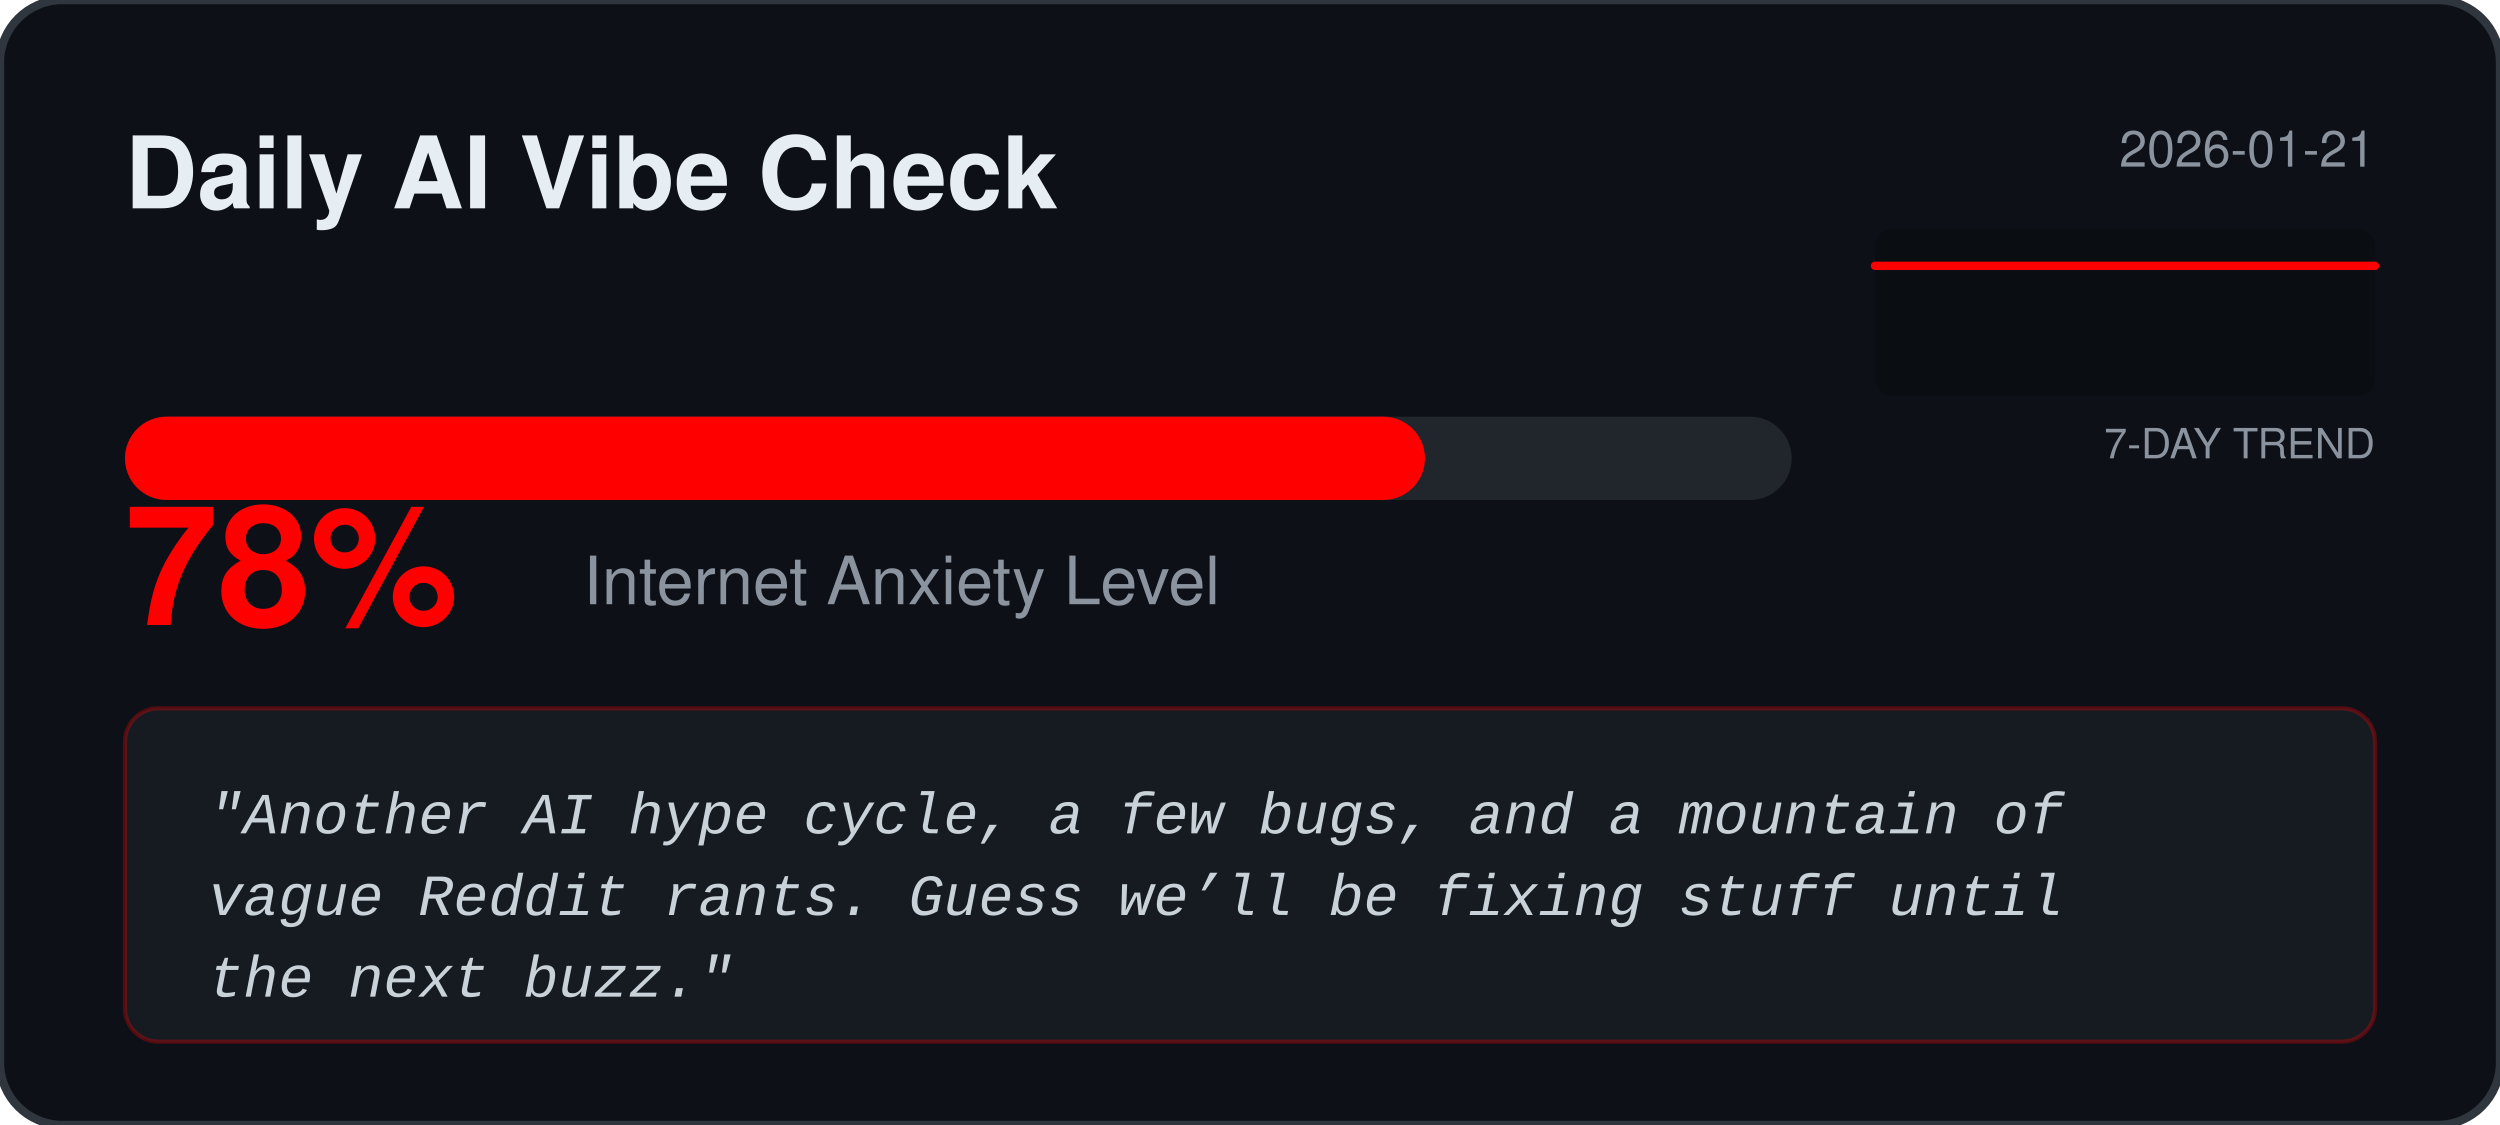
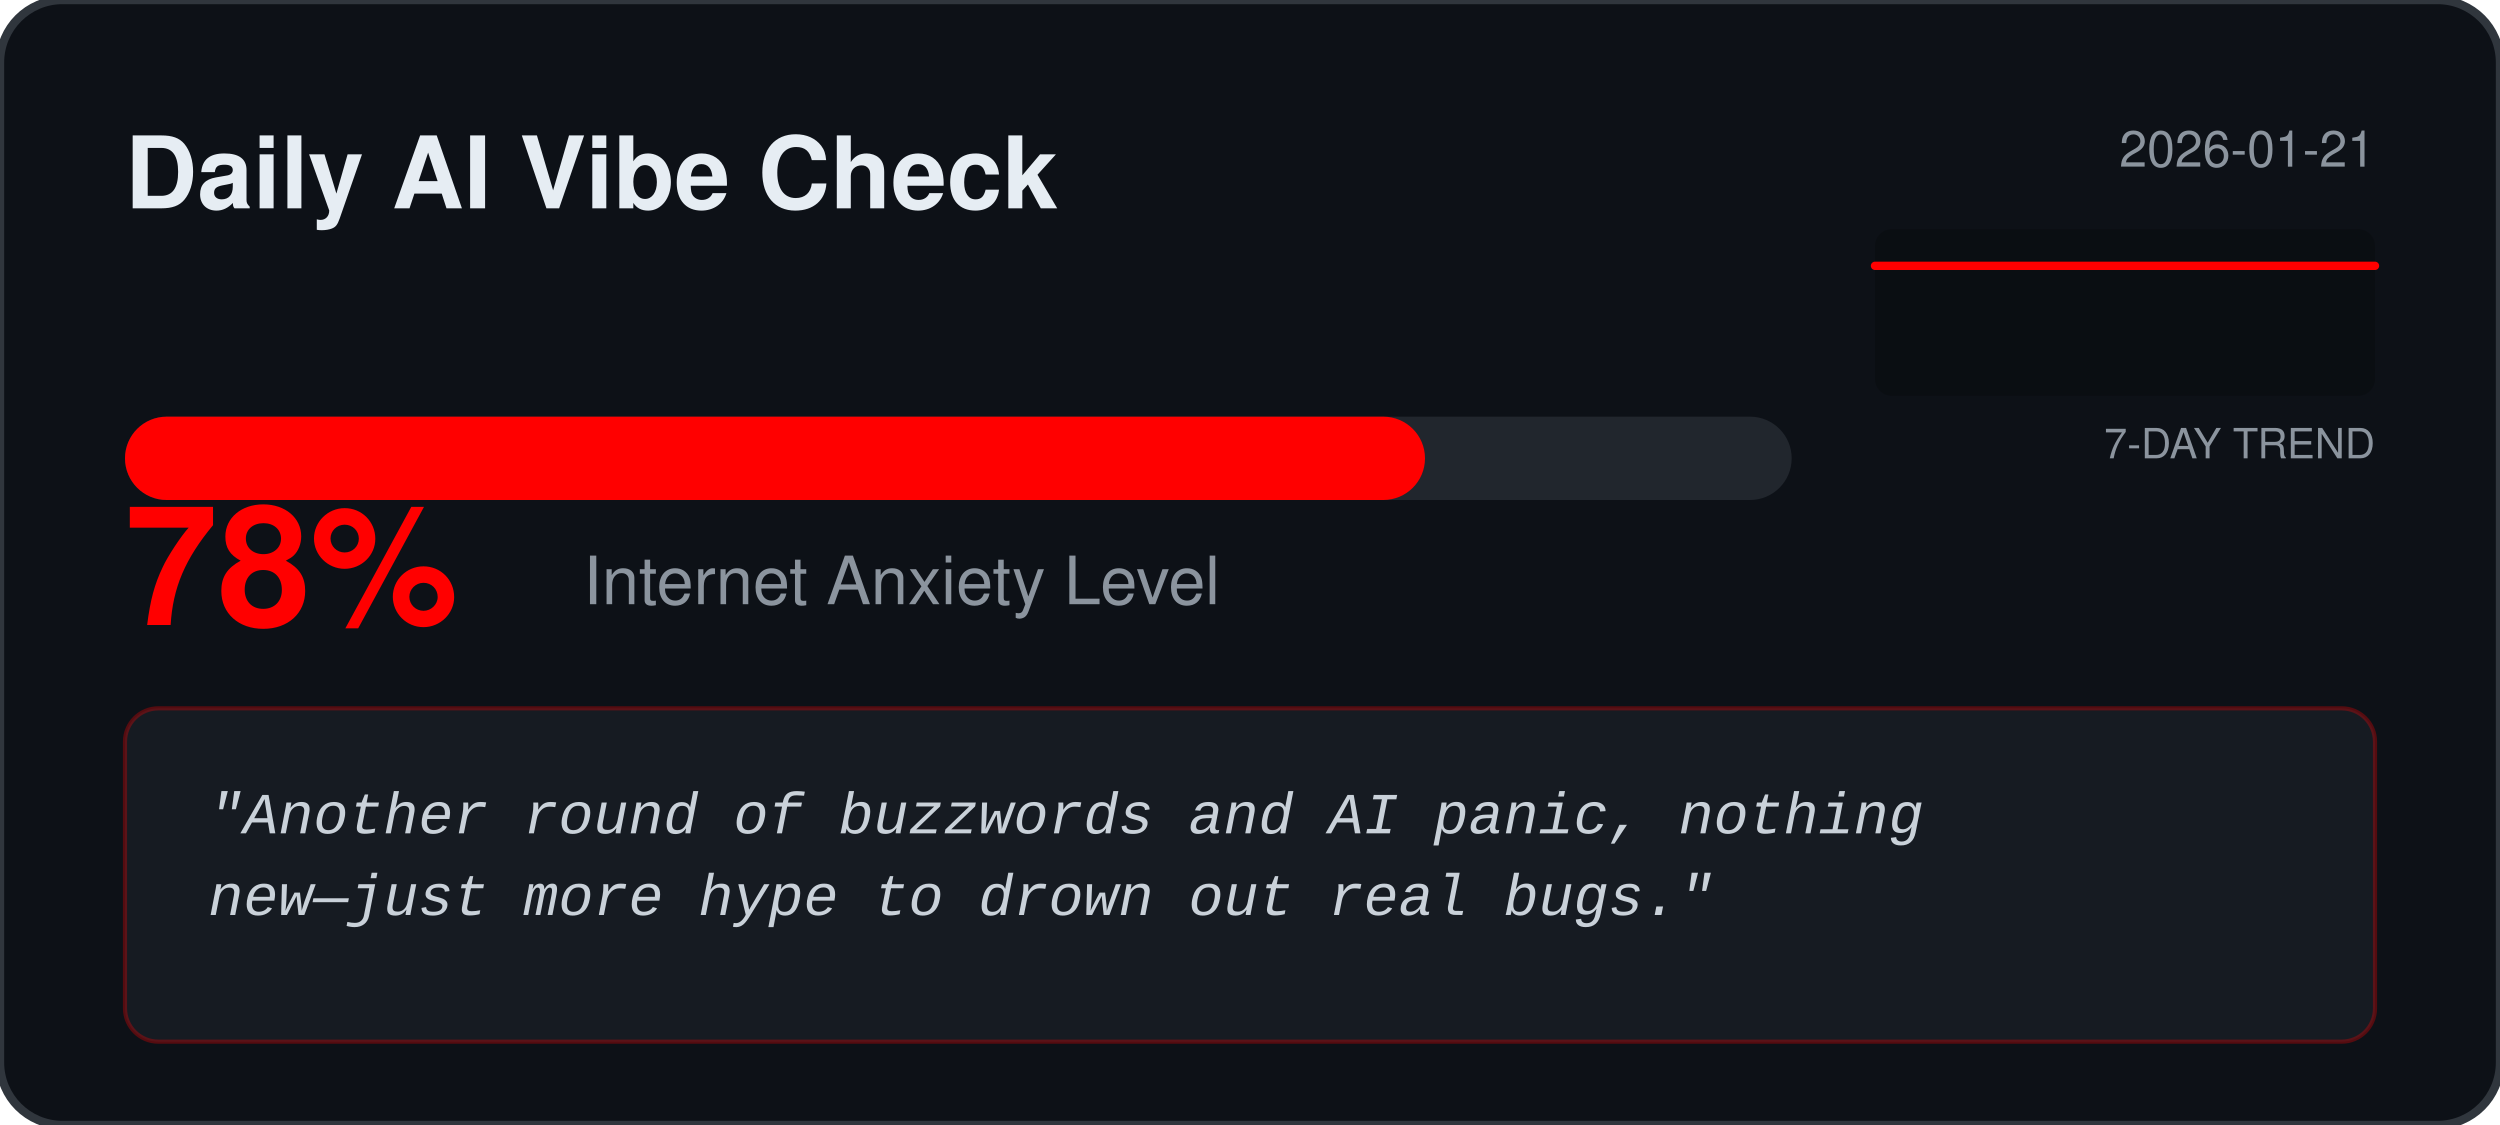
<svg xmlns="http://www.w3.org/2000/svg" width="600" height="270" viewBox="0 0 600 270" fill="none">
  <rect width="600" height="270" rx="15" fill="#0D1117" stroke="#30363D" stroke-width="2" />
  <text x="30" y="50" fill="#E6EDF3" font-family="Segoe UI, Helvetica, sans-serif" font-weight="bold" font-size="24">Daily AI Vibe Check</text>
  <text x="570" y="40" fill="#8B949E" font-family="Segoe UI, Helvetica, sans-serif" font-size="12" text-anchor="end">2026-01-21</text>
  <rect x="450" y="55" width="120" height="40" fill="#000000" fill-opacity="0.2" rx="4" />
  <text x="570" y="110" fill="#8B949E" font-family="Segoe UI, Helvetica, sans-serif" font-size="10" text-anchor="end">7-DAY TREND</text>
  <polyline points="450.0,63.8 470.0,63.8 490.0,63.8 510.0,63.8 530.0,63.8 550.0,63.8 570.0,63.8" fill="none" stroke="#FF0000" stroke-width="2" stroke-linecap="round" stroke-linejoin="round" />
  <rect x="30" y="100" width="400" height="20" rx="10" fill="#21262D" />
  <rect x="30" y="100" width="312.0" height="20" rx="10" fill="#FF0000" />
  <text x="30" y="150" fill="#FF0000" font-family="Segoe UI, Helvetica, sans-serif" font-weight="bold" font-size="40">78%</text>
  <text x="140" y="145" fill="#8B949E" font-family="Segoe UI, Helvetica, sans-serif" font-size="16">Internet Anxiety Level</text>
  <rect x="30" y="170" width="540" height="80" rx="8" fill="#161B22" stroke="#FF0000" stroke-opacity="0.3" />
  <text x="50" y="200" fill="#C9D1D9" font-family="Courier New, monospace" font-size="14" font-style="italic">
-     <tspan x="50" dy="0">"Another AI hype cycle, a few bugs, and a mountain of</tspan>
-     <tspan x="50" dy="1.4em">vague Reddit rants. Guess we’ll be fixing stuff until</tspan>
-     <tspan x="50" dy="1.4em">the next buzz."</tspan>
+     <tspan x="50" dy="0">"Another round of buzzwords and AI panic, nothing</tspan>
+     <tspan x="50" dy="1.4em">new—just more hype to drown out real bugs."</tspan>
  </text>
</svg>
